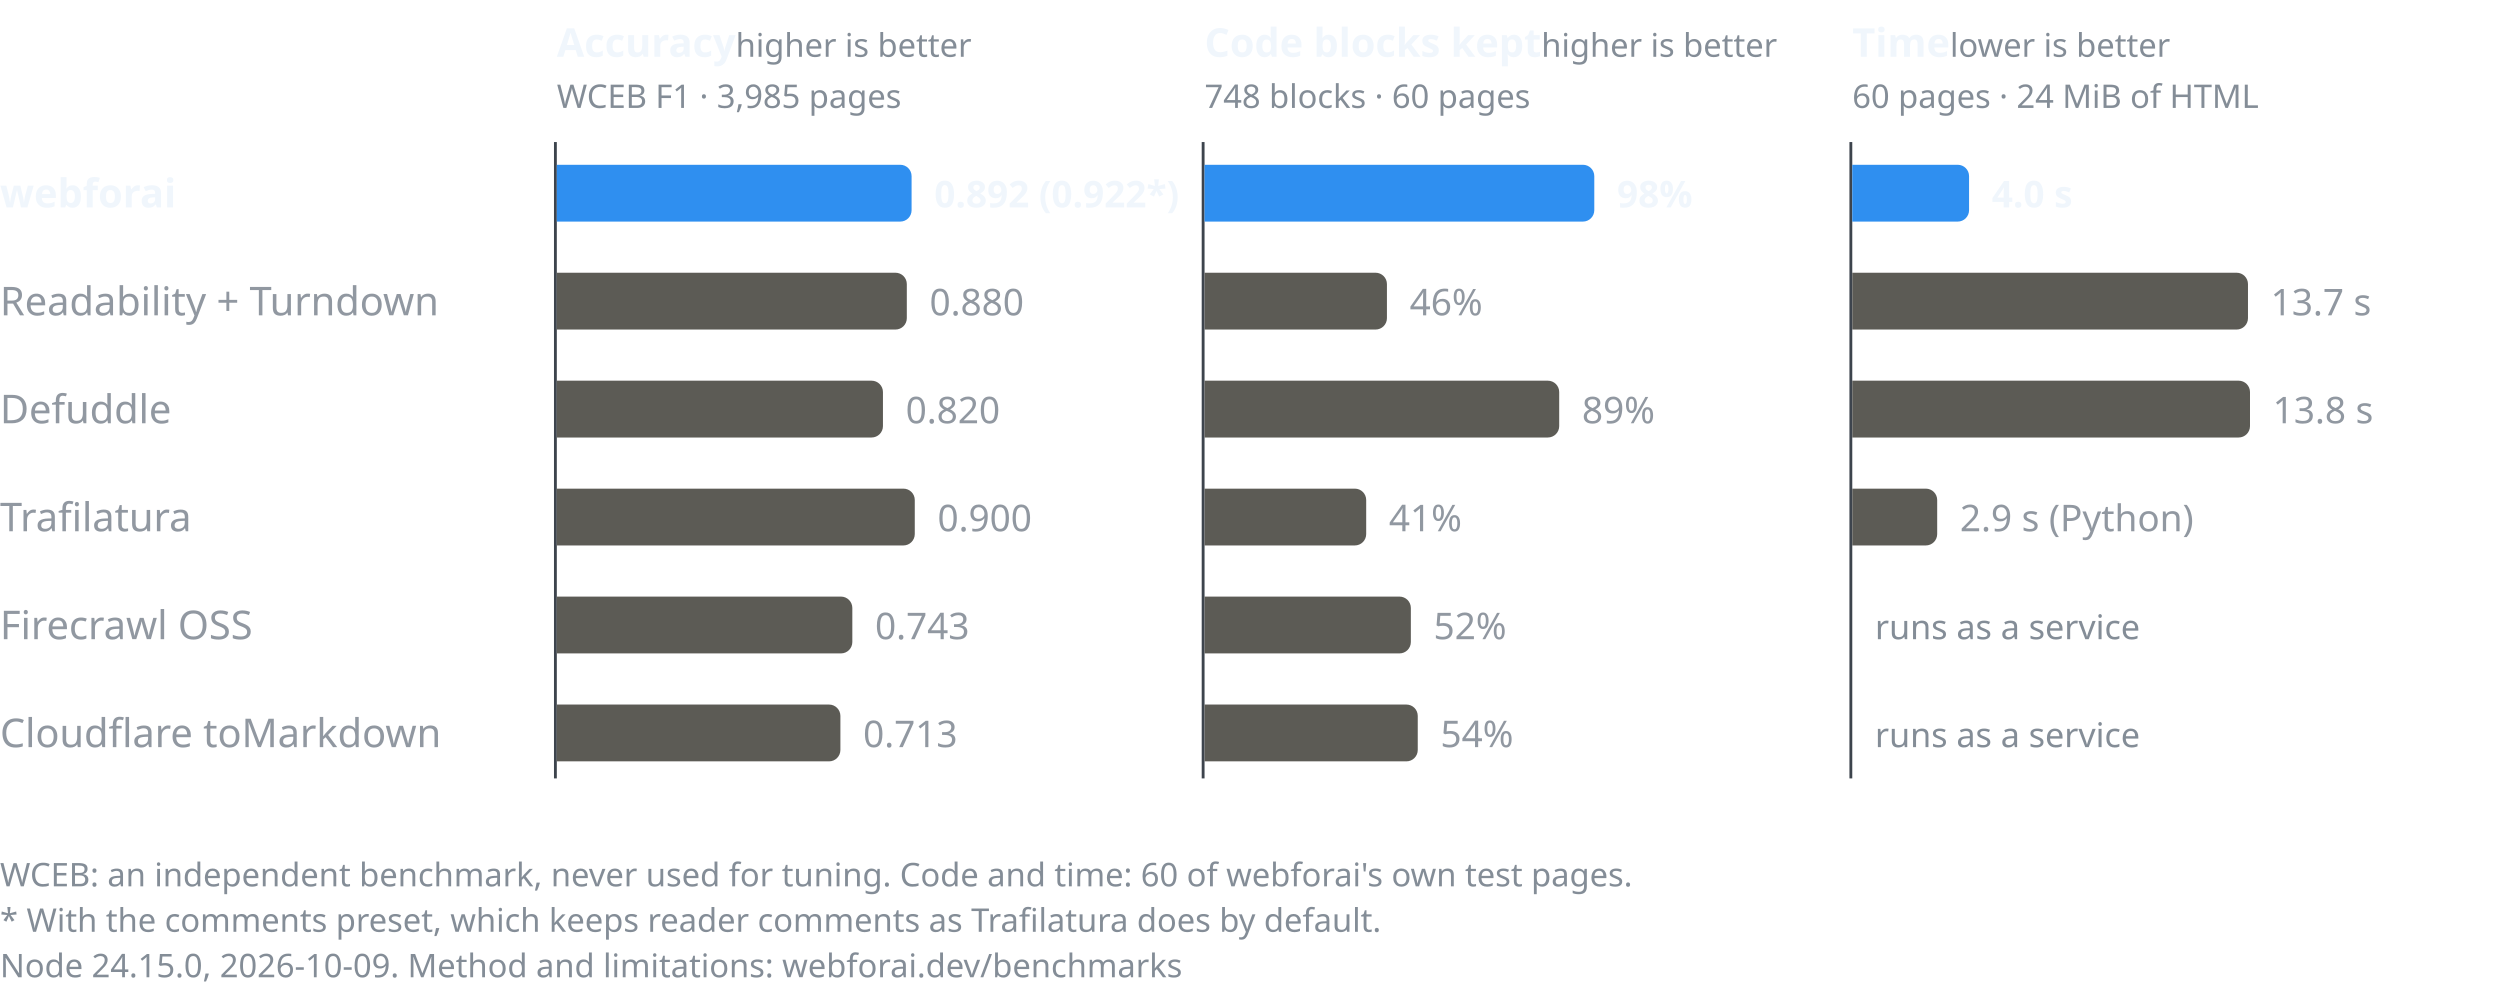
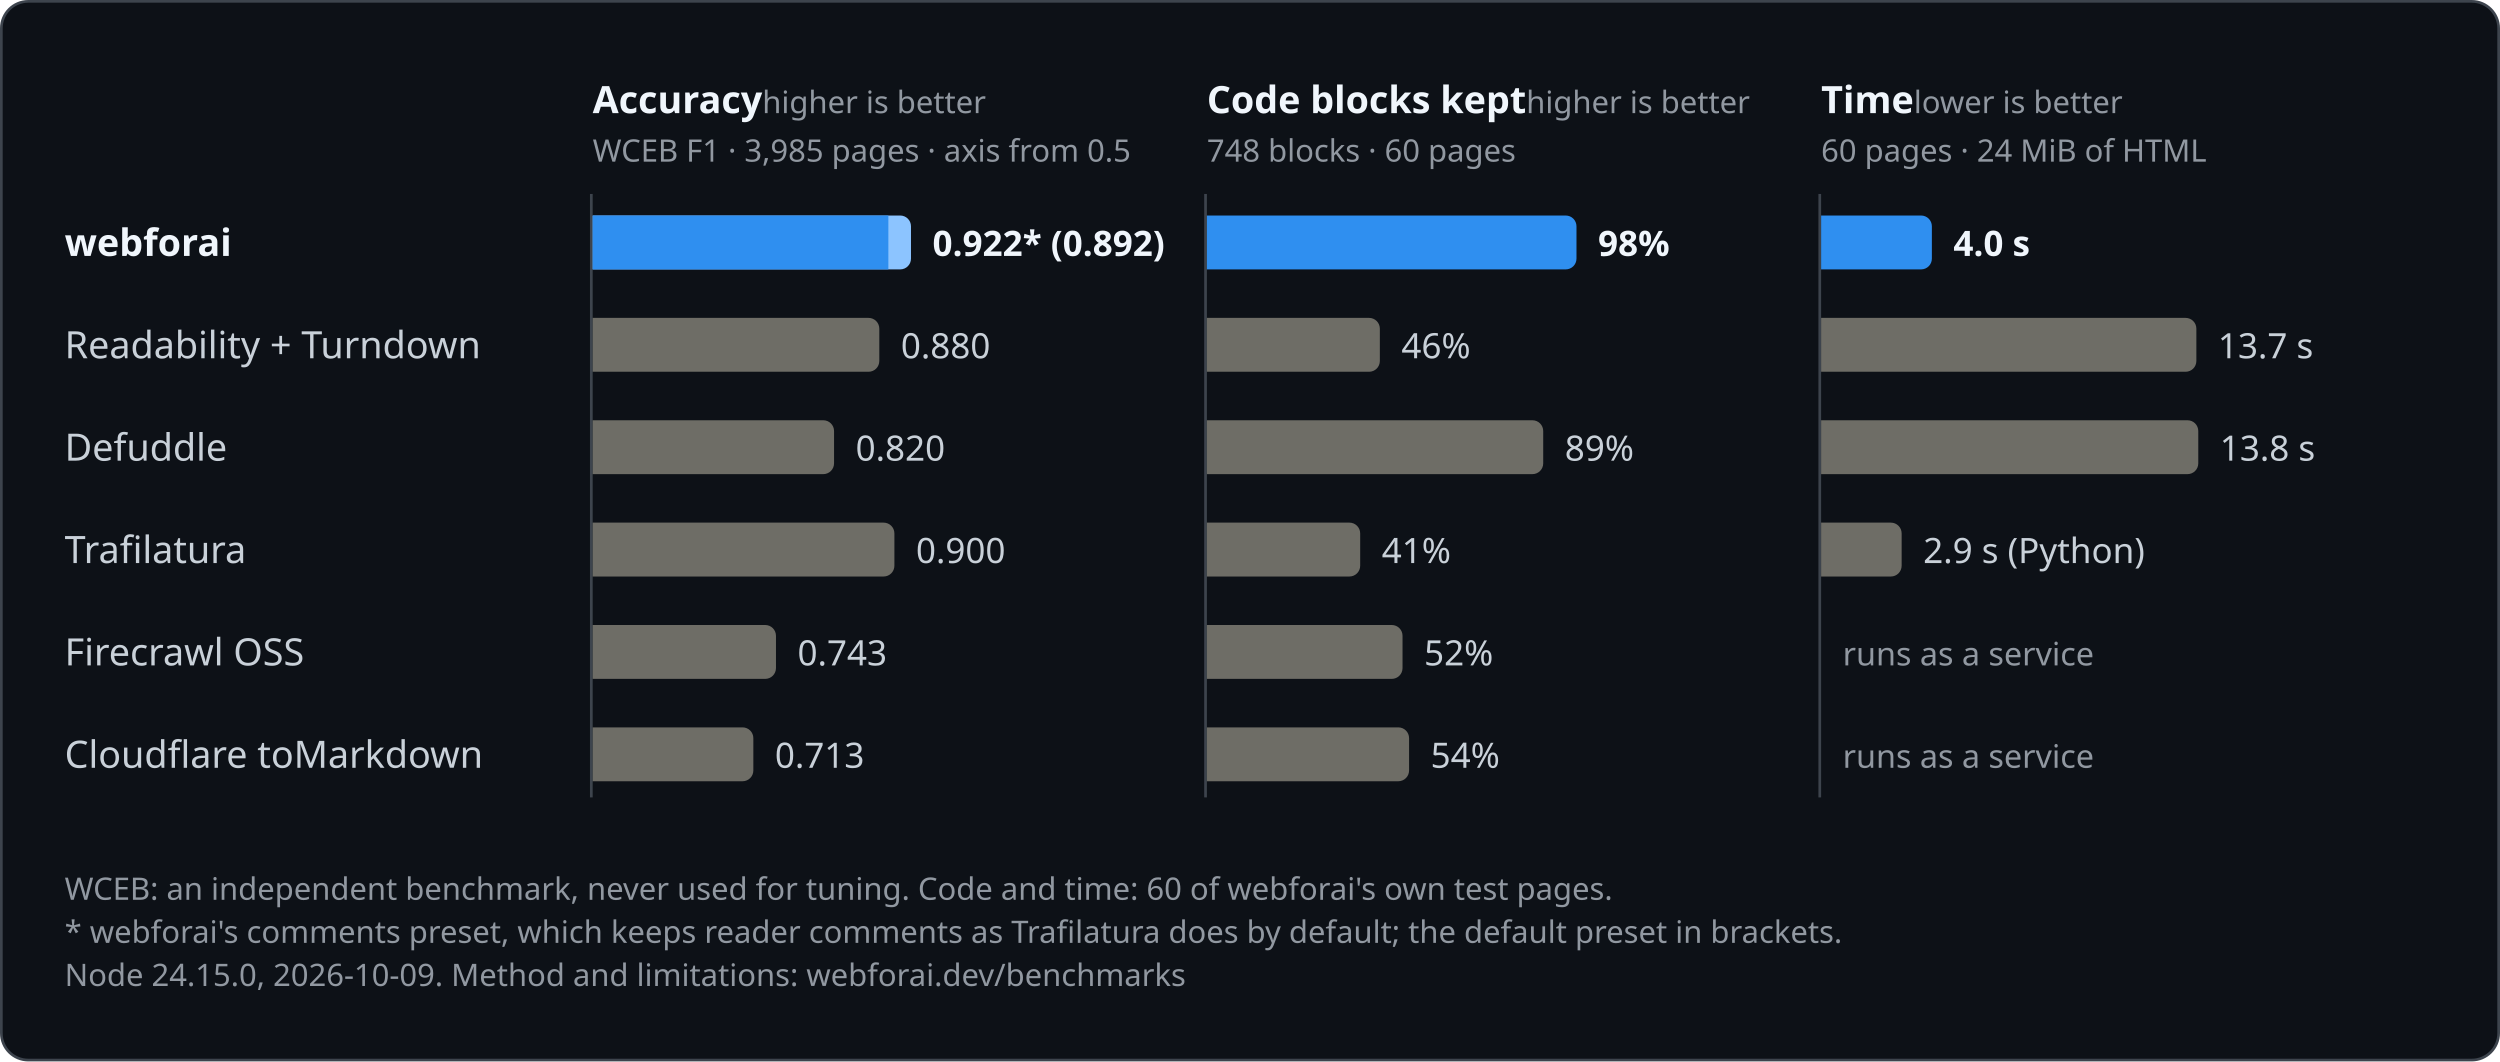
- <svg xmlns="http://www.w3.org/2000/svg" width="880" height="350" viewBox="0 0 880 350" role="img" aria-labelledby="t d" font-family="-apple-system, BlinkMacSystemFont, &quot;Segoe UI&quot;, &quot;Noto Sans&quot;, Helvetica, Arial, sans-serif">
-   <text x="196" y="20" font-size="14" fill="#f0f6fc" font-weight="600">Accuracy<tspan font-size="11.5" font-weight="400" fill="#848d97">  higher is better</tspan>
-   </text>
-   <text x="196" y="38" font-size="11.5" fill="#848d97">WCEB F1 · 3,985 pages</text>
-   <line x1="195.5" y1="50" x2="195.5" y2="274" stroke="#3d444d" stroke-width="1" />
-   <path d="M196 58h120.88a4 4 0 0 1 4 4v12a4 4 0 0 1 -4 4h-120.88z" fill="#2f8ff0" />
-   <text x="328.88" y="73" font-size="13" fill="#f0f6fc" font-weight="600" style="font-variant-numeric:tabular-nums">0.892 (0.922*)</text>
-   <path d="M196 96h119.20a4 4 0 0 1 4 4v12a4 4 0 0 1 -4 4h-119.20z" fill="#5c5b55" />
-   <text x="327.20" y="111" font-size="13" fill="#9198a1" style="font-variant-numeric:tabular-nums">0.880</text>
-   <path d="M196 134h110.80a4 4 0 0 1 4 4v12a4 4 0 0 1 -4 4h-110.80z" fill="#5c5b55" />
-   <text x="318.80" y="149" font-size="13" fill="#9198a1" style="font-variant-numeric:tabular-nums">0.820</text>
-   <path d="M196 172h122.00a4 4 0 0 1 4 4v12a4 4 0 0 1 -4 4h-122.00z" fill="#5c5b55" />
-   <text x="330.00" y="187" font-size="13" fill="#9198a1" style="font-variant-numeric:tabular-nums">0.900</text>
-   <path d="M196 210h100.02a4 4 0 0 1 4 4v12a4 4 0 0 1 -4 4h-100.02z" fill="#5c5b55" />
-   <text x="308.02" y="225" font-size="13" fill="#9198a1" style="font-variant-numeric:tabular-nums">0.743</text>
-   <path d="M196 248h95.82a4 4 0 0 1 4 4v12a4 4 0 0 1 -4 4h-95.82z" fill="#5c5b55" />
-   <text x="303.82" y="263" font-size="13" fill="#9198a1" style="font-variant-numeric:tabular-nums">0.713</text>
-   <text x="424" y="20" font-size="14" fill="#f0f6fc" font-weight="600">Code blocks kept<tspan font-size="11.5" font-weight="400" fill="#848d97">  higher is better</tspan>
-   </text>
-   <text x="424" y="38" font-size="11.5" fill="#848d97">748 blocks · 60 pages</text>
-   <line x1="423.5" y1="50" x2="423.5" y2="274" stroke="#3d444d" stroke-width="1" />
-   <path d="M424 58h133.19a4 4 0 0 1 4 4v12a4 4 0 0 1 -4 4h-133.19z" fill="#2f8ff0" />
-   <text x="569.19" y="73" font-size="13" fill="#f0f6fc" font-weight="600" style="font-variant-numeric:tabular-nums">98%</text>
-   <path d="M424 96h60.20a4 4 0 0 1 4 4v12a4 4 0 0 1 -4 4h-60.20z" fill="#5c5b55" />
-   <text x="496.20" y="111" font-size="13" fill="#9198a1" style="font-variant-numeric:tabular-nums">46%</text>
-   <path d="M424 134h120.84a4 4 0 0 1 4 4v12a4 4 0 0 1 -4 4h-120.84z" fill="#5c5b55" />
-   <text x="556.84" y="149" font-size="13" fill="#9198a1" style="font-variant-numeric:tabular-nums">89%</text>
-   <path d="M424 172h52.90a4 4 0 0 1 4 4v12a4 4 0 0 1 -4 4h-52.90z" fill="#5c5b55" />
-   <text x="488.90" y="187" font-size="13" fill="#9198a1" style="font-variant-numeric:tabular-nums">41%</text>
-   <path d="M424 210h68.62a4 4 0 0 1 4 4v12a4 4 0 0 1 -4 4h-68.62z" fill="#5c5b55" />
-   <text x="504.62" y="225" font-size="13" fill="#9198a1" style="font-variant-numeric:tabular-nums">52%</text>
-   <path d="M424 248h71.05a4 4 0 0 1 4 4v12a4 4 0 0 1 -4 4h-71.05z" fill="#5c5b55" />
-   <text x="507.05" y="263" font-size="13" fill="#9198a1" style="font-variant-numeric:tabular-nums">54%</text>
-   <text x="652" y="20" font-size="14" fill="#f0f6fc" font-weight="600">Time<tspan font-size="11.5" font-weight="400" fill="#848d97">  lower is better</tspan>
-   </text>
-   <text x="652" y="38" font-size="11.5" fill="#848d97">60 pages · 24 MiB of HTML</text>
-   <line x1="651.5" y1="50" x2="651.5" y2="274" stroke="#3d444d" stroke-width="1" />
-   <path d="M652 58h37.11a4 4 0 0 1 4 4v12a4 4 0 0 1 -4 4h-37.11z" fill="#2f8ff0" />
-   <text x="701.11" y="73" font-size="13" fill="#f0f6fc" font-weight="600" style="font-variant-numeric:tabular-nums">4.0 s</text>
-   <path d="M652 96h135.29a4 4 0 0 1 4 4v12a4 4 0 0 1 -4 4h-135.29z" fill="#5c5b55" />
-   <text x="799.29" y="111" font-size="13" fill="#9198a1" style="font-variant-numeric:tabular-nums">13.7 s</text>
-   <path d="M652 134h136.00a4 4 0 0 1 4 4v12a4 4 0 0 1 -4 4h-136.00z" fill="#5c5b55" />
-   <text x="800.00" y="149" font-size="13" fill="#9198a1" style="font-variant-numeric:tabular-nums">13.8 s</text>
-   <path d="M652 172h25.89a4 4 0 0 1 4 4v12a4 4 0 0 1 -4 4h-25.89z" fill="#5c5b55" />
-   <text x="689.89" y="187" font-size="13" fill="#9198a1" style="font-variant-numeric:tabular-nums">2.9 s (Python)</text>
-   <text x="660" y="225" font-size="12" fill="#848d97">runs as a service</text>
-   <text x="660" y="263" font-size="12" fill="#848d97">runs as a service</text>
-   <text x="0" y="73" font-size="14" fill="#f0f6fc" font-weight="600">webforai</text>
-   <text x="0" y="111" font-size="14" fill="#9198a1">Readability + Turndown</text>
-   <text x="0" y="149" font-size="14" fill="#9198a1">Defuddle</text>
-   <text x="0" y="187" font-size="14" fill="#9198a1">Trafilatura</text>
-   <text x="0" y="225" font-size="14" fill="#9198a1">Firecrawl OSS</text>
-   <text x="0" y="263" font-size="14" fill="#9198a1">Cloudflare toMarkdown</text>
-   <text x="0" y="312" font-size="11.5" fill="#848d97">WCEB: an independent benchmark, never used for tuning. Code and time: 60 of webforai's own test pages.</text>
-   <text x="0" y="328" font-size="11.5" fill="#848d97">* With the comments preset, which keeps reader comments as Trafilatura does by default.</text>
-   <text x="0" y="344" font-size="11.5" fill="#848d97">Node 24.15.0, 2026-10-09. Method and limitations: webforai.dev/benchmarks</text>
+ <svg xmlns="http://www.w3.org/2000/svg" width="928" height="394" viewBox="0 0 928 394" role="img" aria-labelledby="t d" font-family="-apple-system, BlinkMacSystemFont, &quot;Segoe UI&quot;, &quot;Noto Sans&quot;, Helvetica, Arial, sans-serif">
+   <rect x="0.5" y="0.5" width="927" height="393" rx="10" fill="#0d1117" stroke="#3d444d" />
+   <g transform="translate(24 22)">
+     <text x="196" y="20" font-size="14" fill="#f0f6fc" font-weight="600">Accuracy<tspan font-size="11.5" font-weight="400" fill="#9198a1">  higher is better</tspan>
+     </text>
+     <text x="196" y="38" font-size="11.5" fill="#9198a1">WCEB F1 · 3,985 pages · axis from 0.5</text>
+     <line x1="195.5" y1="50" x2="195.5" y2="274" stroke="#3d444d" stroke-width="1" />
+     <path d="M196 58h114.16a4 4 0 0 1 4 4v12a4 4 0 0 1 -4 4h-114.16z" fill="#8cc4ff" />
+     <rect x="196" y="58" width="109.76" height="20" fill="#2f8ff0" />
+     <text x="322.16" y="73" font-size="13" fill="#f0f6fc" font-weight="600" style="font-variant-numeric:tabular-nums">0.922* (0.892)</text>
+     <path d="M196 96h102.40a4 4 0 0 1 4 4v12a4 4 0 0 1 -4 4h-102.40z" fill="#6e6d66" />
+     <text x="310.40" y="111" font-size="13" fill="#c9d1d9" style="font-variant-numeric:tabular-nums">0.880</text>
+     <path d="M196 134h85.60a4 4 0 0 1 4 4v12a4 4 0 0 1 -4 4h-85.60z" fill="#6e6d66" />
+     <text x="293.60" y="149" font-size="13" fill="#c9d1d9" style="font-variant-numeric:tabular-nums">0.820</text>
+     <path d="M196 172h108.00a4 4 0 0 1 4 4v12a4 4 0 0 1 -4 4h-108.00z" fill="#6e6d66" />
+     <text x="316.00" y="187" font-size="13" fill="#c9d1d9" style="font-variant-numeric:tabular-nums">0.900</text>
+     <path d="M196 210h64.04a4 4 0 0 1 4 4v12a4 4 0 0 1 -4 4h-64.04z" fill="#6e6d66" />
+     <text x="272.04" y="225" font-size="13" fill="#c9d1d9" style="font-variant-numeric:tabular-nums">0.743</text>
+     <path d="M196 248h55.64a4 4 0 0 1 4 4v12a4 4 0 0 1 -4 4h-55.64z" fill="#6e6d66" />
+     <text x="263.64" y="263" font-size="13" fill="#c9d1d9" style="font-variant-numeric:tabular-nums">0.713</text>
+     <text x="424" y="20" font-size="14" fill="#f0f6fc" font-weight="600">Code blocks kept<tspan font-size="11.5" font-weight="400" fill="#9198a1">  higher is better</tspan>
+     </text>
+     <text x="424" y="38" font-size="11.5" fill="#9198a1">748 blocks · 60 pages</text>
+     <line x1="423.5" y1="50" x2="423.5" y2="274" stroke="#3d444d" stroke-width="1" />
+     <path d="M424 58h133.19a4 4 0 0 1 4 4v12a4 4 0 0 1 -4 4h-133.19z" fill="#2f8ff0" />
+     <text x="569.19" y="73" font-size="13" fill="#f0f6fc" font-weight="600" style="font-variant-numeric:tabular-nums">98%</text>
+     <path d="M424 96h60.20a4 4 0 0 1 4 4v12a4 4 0 0 1 -4 4h-60.20z" fill="#6e6d66" />
+     <text x="496.20" y="111" font-size="13" fill="#c9d1d9" style="font-variant-numeric:tabular-nums">46%</text>
+     <path d="M424 134h120.84a4 4 0 0 1 4 4v12a4 4 0 0 1 -4 4h-120.84z" fill="#6e6d66" />
+     <text x="556.84" y="149" font-size="13" fill="#c9d1d9" style="font-variant-numeric:tabular-nums">89%</text>
+     <path d="M424 172h52.90a4 4 0 0 1 4 4v12a4 4 0 0 1 -4 4h-52.90z" fill="#6e6d66" />
+     <text x="488.90" y="187" font-size="13" fill="#c9d1d9" style="font-variant-numeric:tabular-nums">41%</text>
+     <path d="M424 210h68.62a4 4 0 0 1 4 4v12a4 4 0 0 1 -4 4h-68.62z" fill="#6e6d66" />
+     <text x="504.62" y="225" font-size="13" fill="#c9d1d9" style="font-variant-numeric:tabular-nums">52%</text>
+     <path d="M424 248h71.05a4 4 0 0 1 4 4v12a4 4 0 0 1 -4 4h-71.05z" fill="#6e6d66" />
+     <text x="507.05" y="263" font-size="13" fill="#c9d1d9" style="font-variant-numeric:tabular-nums">54%</text>
+     <text x="652" y="20" font-size="14" fill="#f0f6fc" font-weight="600">Time<tspan font-size="11.5" font-weight="400" fill="#9198a1">  lower is better</tspan>
+     </text>
+     <text x="652" y="38" font-size="11.5" fill="#9198a1">60 pages · 24 MiB of HTML</text>
+     <line x1="651.5" y1="50" x2="651.5" y2="274" stroke="#3d444d" stroke-width="1" />
+     <path d="M652 58h37.11a4 4 0 0 1 4 4v12a4 4 0 0 1 -4 4h-37.11z" fill="#2f8ff0" />
+     <text x="701.11" y="73" font-size="13" fill="#f0f6fc" font-weight="600" style="font-variant-numeric:tabular-nums">4.0 s</text>
+     <path d="M652 96h135.29a4 4 0 0 1 4 4v12a4 4 0 0 1 -4 4h-135.29z" fill="#6e6d66" />
+     <text x="799.29" y="111" font-size="13" fill="#c9d1d9" style="font-variant-numeric:tabular-nums">13.7 s</text>
+     <path d="M652 134h136.00a4 4 0 0 1 4 4v12a4 4 0 0 1 -4 4h-136.00z" fill="#6e6d66" />
+     <text x="800.00" y="149" font-size="13" fill="#c9d1d9" style="font-variant-numeric:tabular-nums">13.8 s</text>
+     <path d="M652 172h25.89a4 4 0 0 1 4 4v12a4 4 0 0 1 -4 4h-25.89z" fill="#6e6d66" />
+     <text x="689.89" y="187" font-size="13" fill="#c9d1d9" style="font-variant-numeric:tabular-nums">2.9 s (Python)</text>
+     <text x="660" y="225" font-size="12" fill="#9198a1">runs as a service</text>
+     <text x="660" y="263" font-size="12" fill="#9198a1">runs as a service</text>
+     <text x="0" y="73" font-size="14" fill="#f0f6fc" font-weight="600">webforai</text>
+     <text x="0" y="111" font-size="14" fill="#c9d1d9">Readability + Turndown</text>
+     <text x="0" y="149" font-size="14" fill="#c9d1d9">Defuddle</text>
+     <text x="0" y="187" font-size="14" fill="#c9d1d9">Trafilatura</text>
+     <text x="0" y="225" font-size="14" fill="#c9d1d9">Firecrawl OSS</text>
+     <text x="0" y="263" font-size="14" fill="#c9d1d9">Cloudflare toMarkdown</text>
+     <text x="0" y="312" font-size="11.5" fill="#9198a1">WCEB: an independent benchmark, never used for tuning. Code and time: 60 of webforai's own test pages.</text>
+     <text x="0" y="328" font-size="11.5" fill="#9198a1">* webforai's comments preset, which keeps reader comments as Trafilatura does by default; the default preset in brackets.</text>
+     <text x="0" y="344" font-size="11.5" fill="#9198a1">Node 24.15.0, 2026-10-09. Method and limitations: webforai.dev/benchmarks</text>
+   </g>
</svg>
